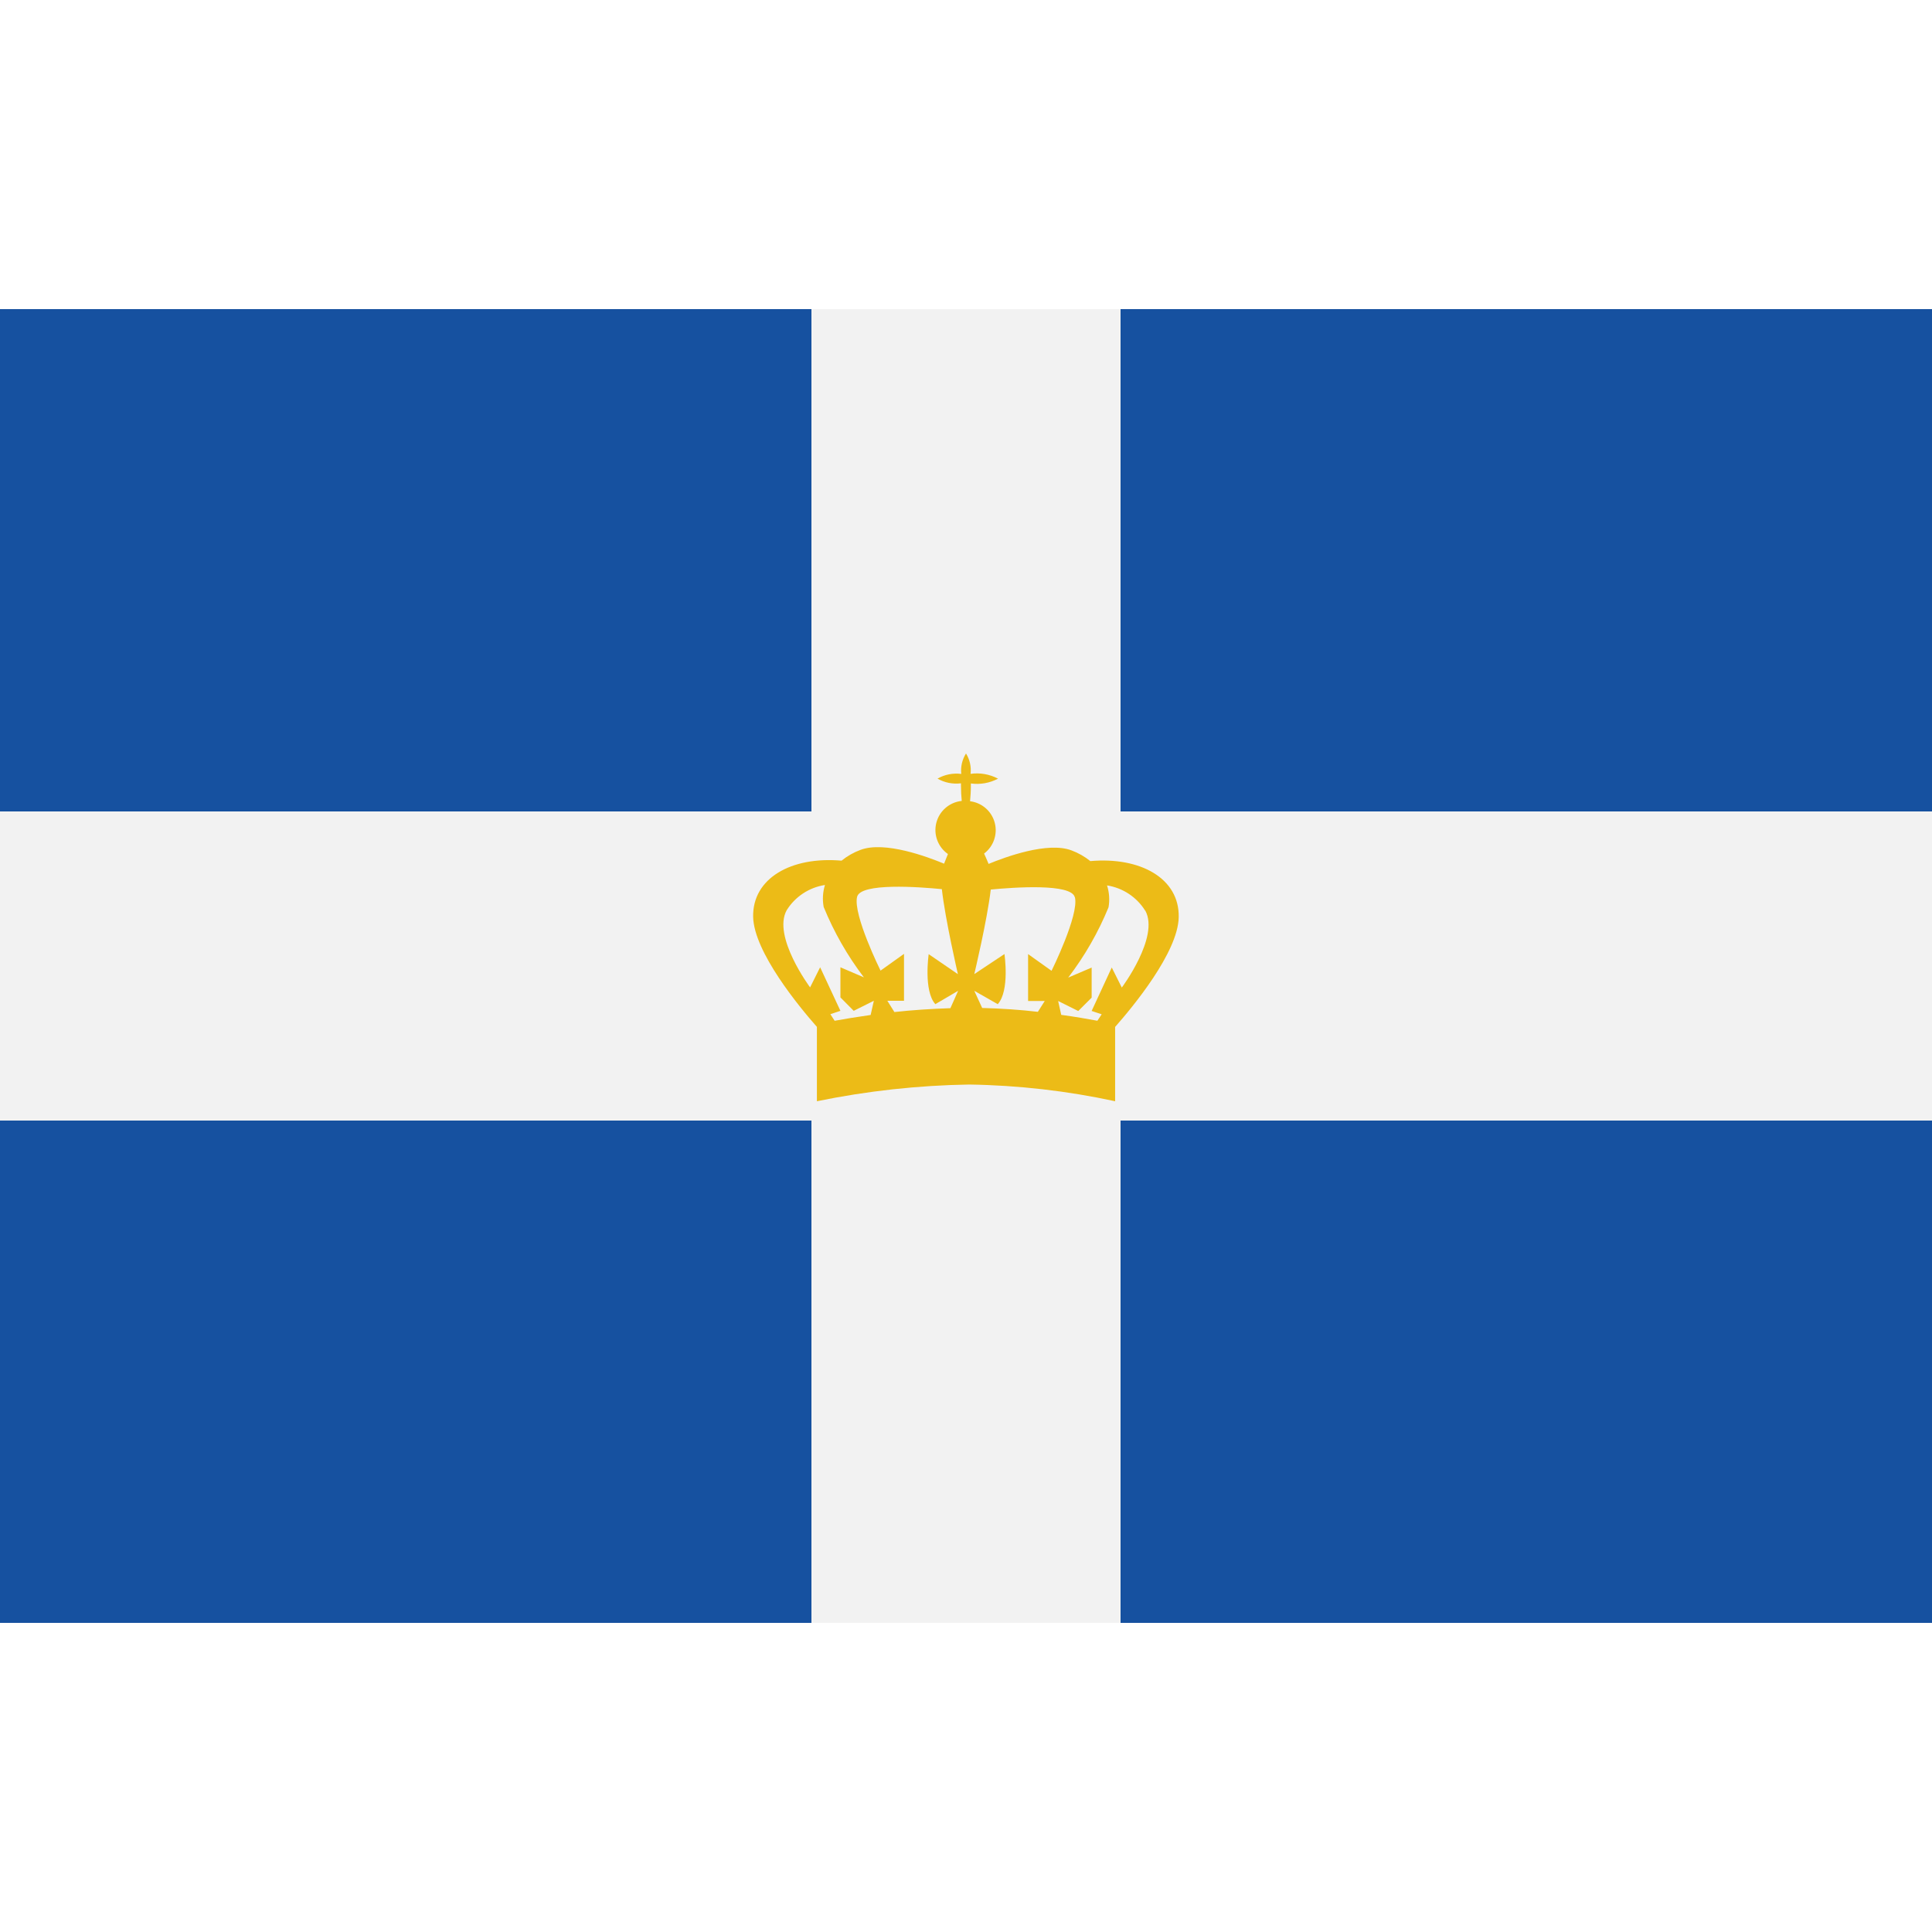
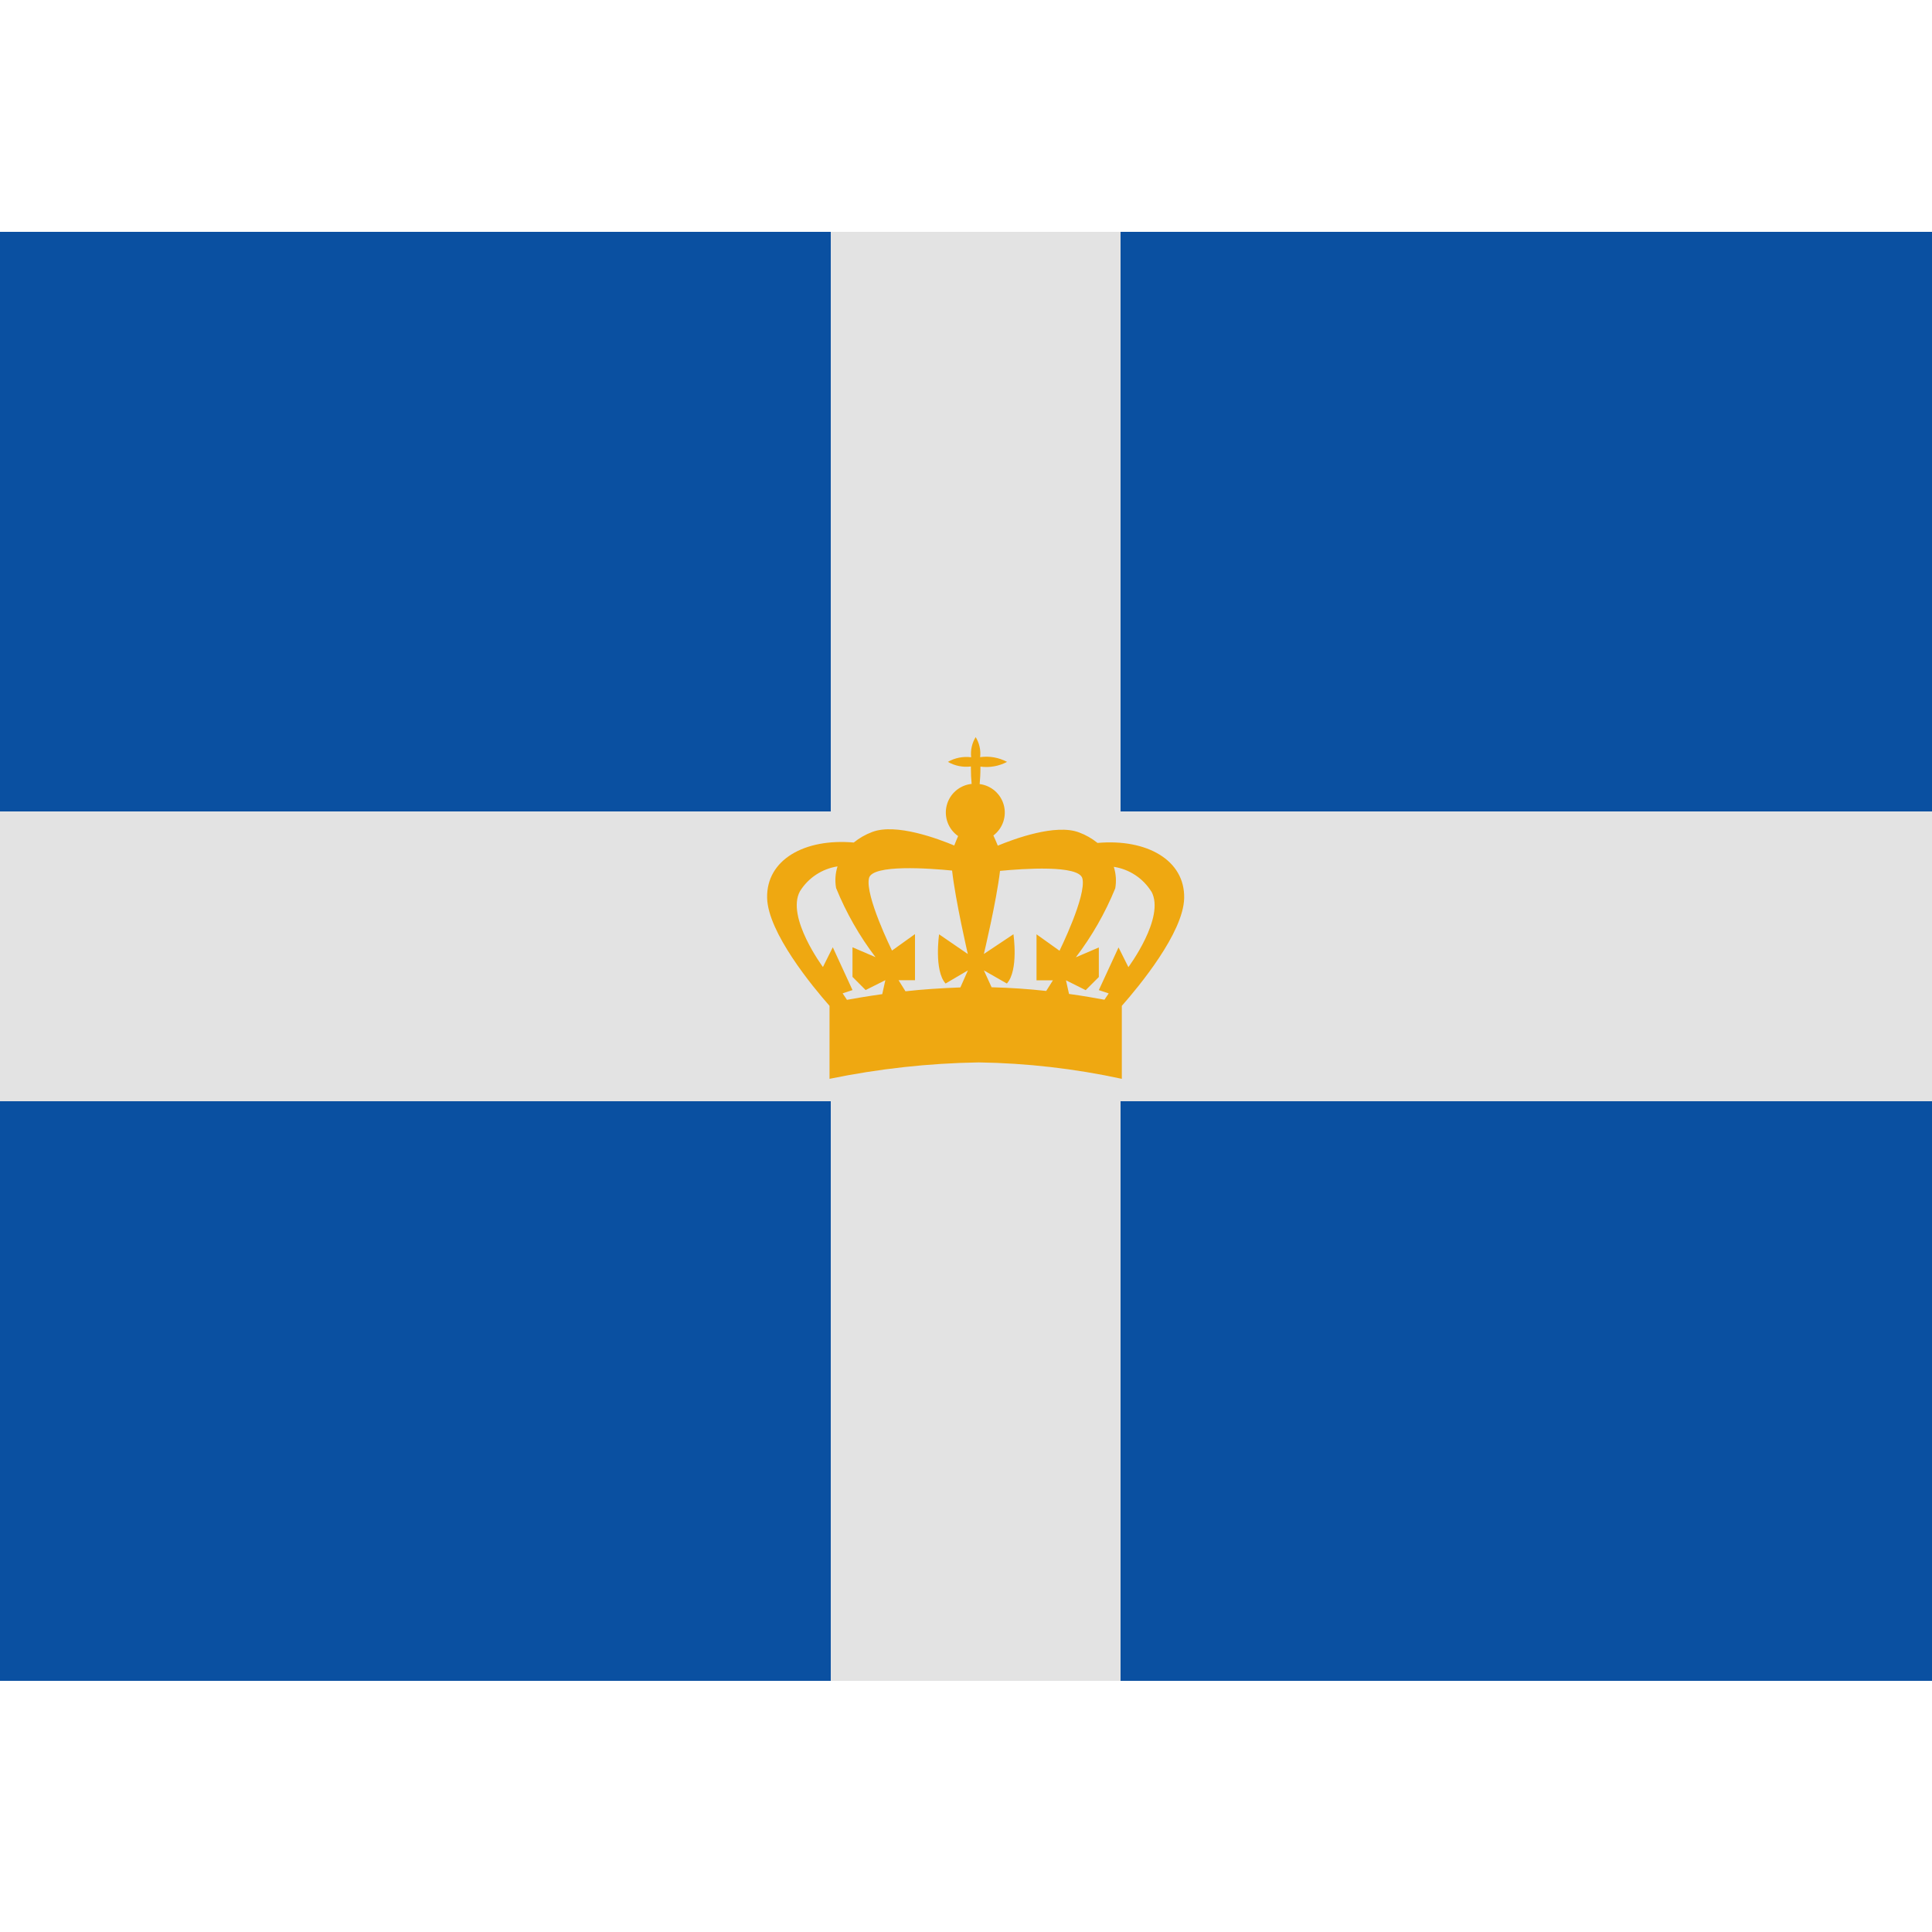
- <svg xmlns="http://www.w3.org/2000/svg" id="country_greece" width="100" height="100" viewBox="0 0 100 100">
+ <svg xmlns="http://www.w3.org/2000/svg" width="100" height="100" viewBox="0 0 100 100">
  <defs>
-     <style>
-       .cls-1 {
-         fill: #1651a0;
+     <style>.cls-1 {
+         fill: #0a50a1;
      }
- 
      .cls-2 {
-         fill: #f2f2f2;
+         fill: #e3e3e3;
      }
- 
      .cls-2, .cls-3 {
        fill-rule: evenodd;
      }
- 
      .cls-3 {
-         fill: #ecbb17;
-       }
-     </style>
+         fill: #efa811;
+       }</style>
  </defs>
-   <rect class="cls-1" y="16" width="100" height="68" />
-   <path class="cls-2" d="M100,58H58V84H42V58H0V42H42V16H58V42h42V58Z" />
-   <path class="cls-3" d="M57.719,53.153V57a38.471,38.471,0,0,0-7.555-.865A42.541,42.541,0,0,0,42.283,57V53.151c-0.9-1.018-3.256-3.867-3.3-5.688-0.044-2.009,1.979-3.144,4.575-2.915a3.481,3.481,0,0,1,.975-0.556c1.255-.478,3.492.363,4.332,0.712,0.066-.173.135-0.34,0.2-0.5a1.514,1.514,0,0,1,.714-2.748c-0.023-.246-0.04-0.519-0.04-0.827V40.544a1.948,1.948,0,0,1-1.214-.243,1.979,1.979,0,0,1,1.23-.243A1.655,1.655,0,0,1,50,39a1.642,1.642,0,0,1,.237,1.054,2.351,2.351,0,0,1,1.421.249,2.326,2.326,0,0,1-1.406.249v0.084c0,0.312-.017.587-0.041,0.836a1.512,1.512,0,0,1,.725,2.708c0.078,0.168.157,0.348,0.233,0.536,0.872-.361,3.061-1.165,4.291-0.7a3.481,3.481,0,0,1,.975.554c2.6-.229,4.619.9,4.575,2.906C60.974,49.3,58.619,52.133,57.719,53.153ZM42.7,45.807a2.843,2.843,0,0,0-1.984,1.31c-0.744,1.363,1.214,3.99,1.214,3.99l0.52-1.041L43.5,52.321l-0.52.173L43.2,52.835c0.476-.087,1.115-0.194,1.864-0.3L45.23,51.8l-1.041.52L43.5,51.626V50.067l1.214,0.52a15.983,15.983,0,0,1-2.081-3.643A2.385,2.385,0,0,1,42.7,45.807Zm5.364,3.577,1.517,1.038s-0.653-2.81-.831-4.4c-1.177-.116-4.213-0.341-4.387.4-0.223.916,1.214,3.817,1.214,3.817l1.214-.867V51.8H45.929l0.364,0.583c0.9-.1,1.89-0.166,2.9-0.2l0.4-.9-1.18.692C47.793,51.284,48.069,49.384,48.069,49.384Zm7.568-2.941c-0.177-.729-3.147-0.516-4.35-0.4-0.186,1.589-.853,4.376-0.853,4.376l1.561-1.038s0.284,1.9-.347,2.595l-1.214-.692,0.408,0.888c1,0.026,1.984.094,2.883,0.2l0.356-.562H53.214V49.384l1.214,0.865S55.861,47.358,55.637,46.443Zm3.642,0.692A2.844,2.844,0,0,0,57.3,45.829a2.37,2.37,0,0,1,.077,1.133A15.927,15.927,0,0,1,55.29,50.6l1.214-.519v1.557l-0.694.692-1.041-.519,0.16,0.718c0.749,0.1,1.392.218,1.871,0.305l0.223-.334-0.52-.173,1.041-2.249,0.52,1.038s1.958-2.617,1.219-3.977H59.28Z" />
+   <rect class="cls-1" y="12" width="100" height="75" />
+   <path class="cls-2" d="M100,57H58V87H43V57H0V42H43V12H58V42h42V57Z" />
+   <path class="cls-3" d="M58.065,52.063V55.84a37.616,37.616,0,0,0-7.405-.85,41.6,41.6,0,0,0-7.724.85V52.062c-0.883-1-3.191-3.8-3.23-5.589-0.043-1.974,1.94-3.089,4.484-2.864a3.408,3.408,0,0,1,.956-0.546c1.23-.47,3.423.357,4.246,0.7,0.065-.17.132-0.334,0.2-0.488a1.488,1.488,0,0,1,.7-2.7c-0.023-.242-0.039-0.51-0.039-0.813,0-.032,0-0.058,0-0.089a1.906,1.906,0,0,1-1.19-.239,1.936,1.936,0,0,1,1.205-.239,1.63,1.63,0,0,1,.232-1.042,1.616,1.616,0,0,1,.232,1.036,2.3,2.3,0,0,1,1.393.245,2.274,2.274,0,0,1-1.378.245c0,0.029,0,.054,0,0.083,0,0.307-.017.577-0.04,0.821a1.487,1.487,0,0,1,.711,2.661c0.076,0.165.154,0.342,0.228,0.527,0.855-.355,3-1.145,4.206-0.685a3.408,3.408,0,0,1,.956.544c2.544-.225,4.527.887,4.484,2.856C61.256,48.277,58.948,51.061,58.065,52.063ZM43.35,44.845a2.786,2.786,0,0,0-1.945,1.287c-0.729,1.339,1.19,3.921,1.19,3.921l0.51-1.023,1.02,2.216-0.51.17,0.223,0.335c0.467-.086,1.093-0.191,1.827-0.294l0.16-.723-1.02.511-0.68-.682V49.031l1.19,0.511a15.713,15.713,0,0,1-2.04-3.58A2.348,2.348,0,0,1,43.35,44.845Zm5.257,3.515,1.487,1.02s-0.64-2.761-.814-4.32c-1.154-.114-4.129-0.335-4.3.39-0.219.9,1.19,3.751,1.19,3.751l1.19-.852v2.387h-0.85l0.357,0.573c0.879-.1,1.852-0.163,2.842-0.2l0.39-.882-1.157.68C48.337,50.227,48.607,48.36,48.607,48.36Zm7.418-2.89c-0.174-.716-3.084-0.507-4.264-0.393-0.182,1.561-.836,4.3-0.836,4.3l1.53-1.02s0.278,1.867-.34,2.55l-1.19-.68,0.4,0.873c0.977,0.026,1.945.092,2.826,0.192L54.5,50.74h-0.85V48.36l1.19,0.85S56.244,46.369,56.025,45.47Zm3.57,0.68a2.787,2.787,0,0,0-1.945-1.283,2.335,2.335,0,0,1,.075,1.113,15.658,15.658,0,0,1-2.04,3.57l1.19-.51v1.53l-0.68.68-1.02-.51,0.157,0.706c0.734,0.1,1.364.214,1.834,0.3l0.219-.328-0.51-.17,1.02-2.21,0.51,1.02S60.324,47.486,59.6,46.15Z" />
</svg>
